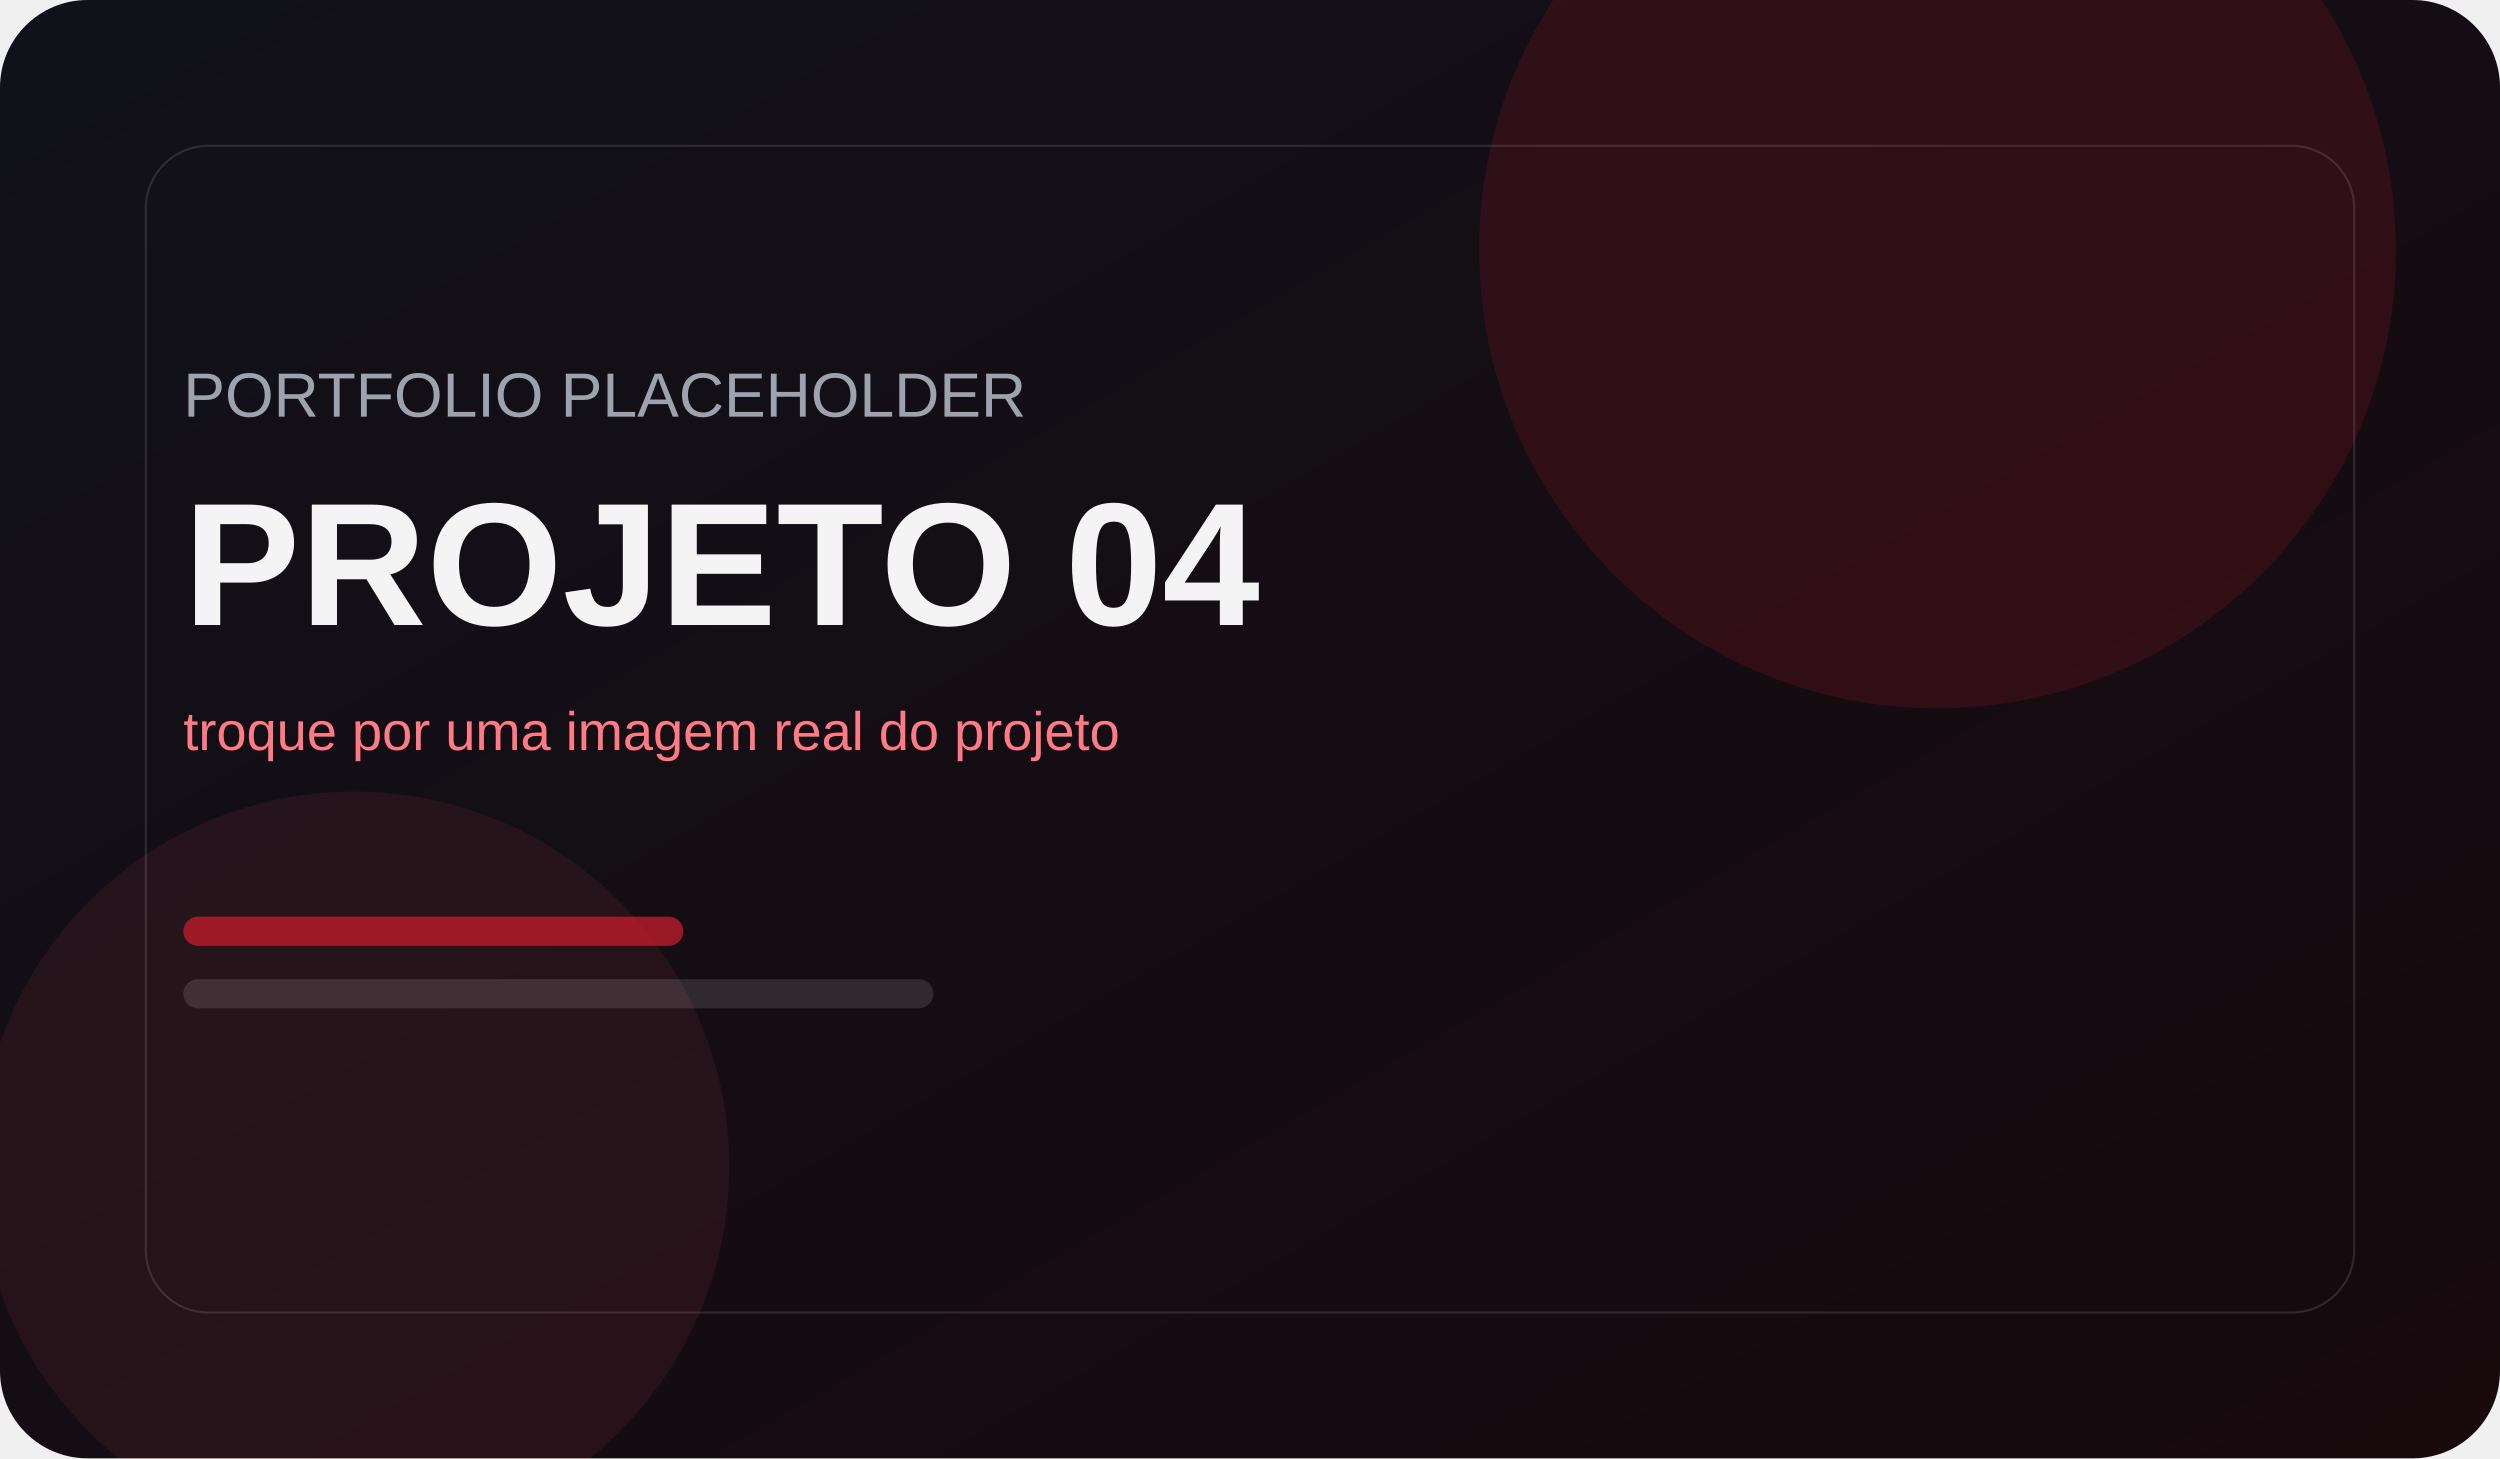
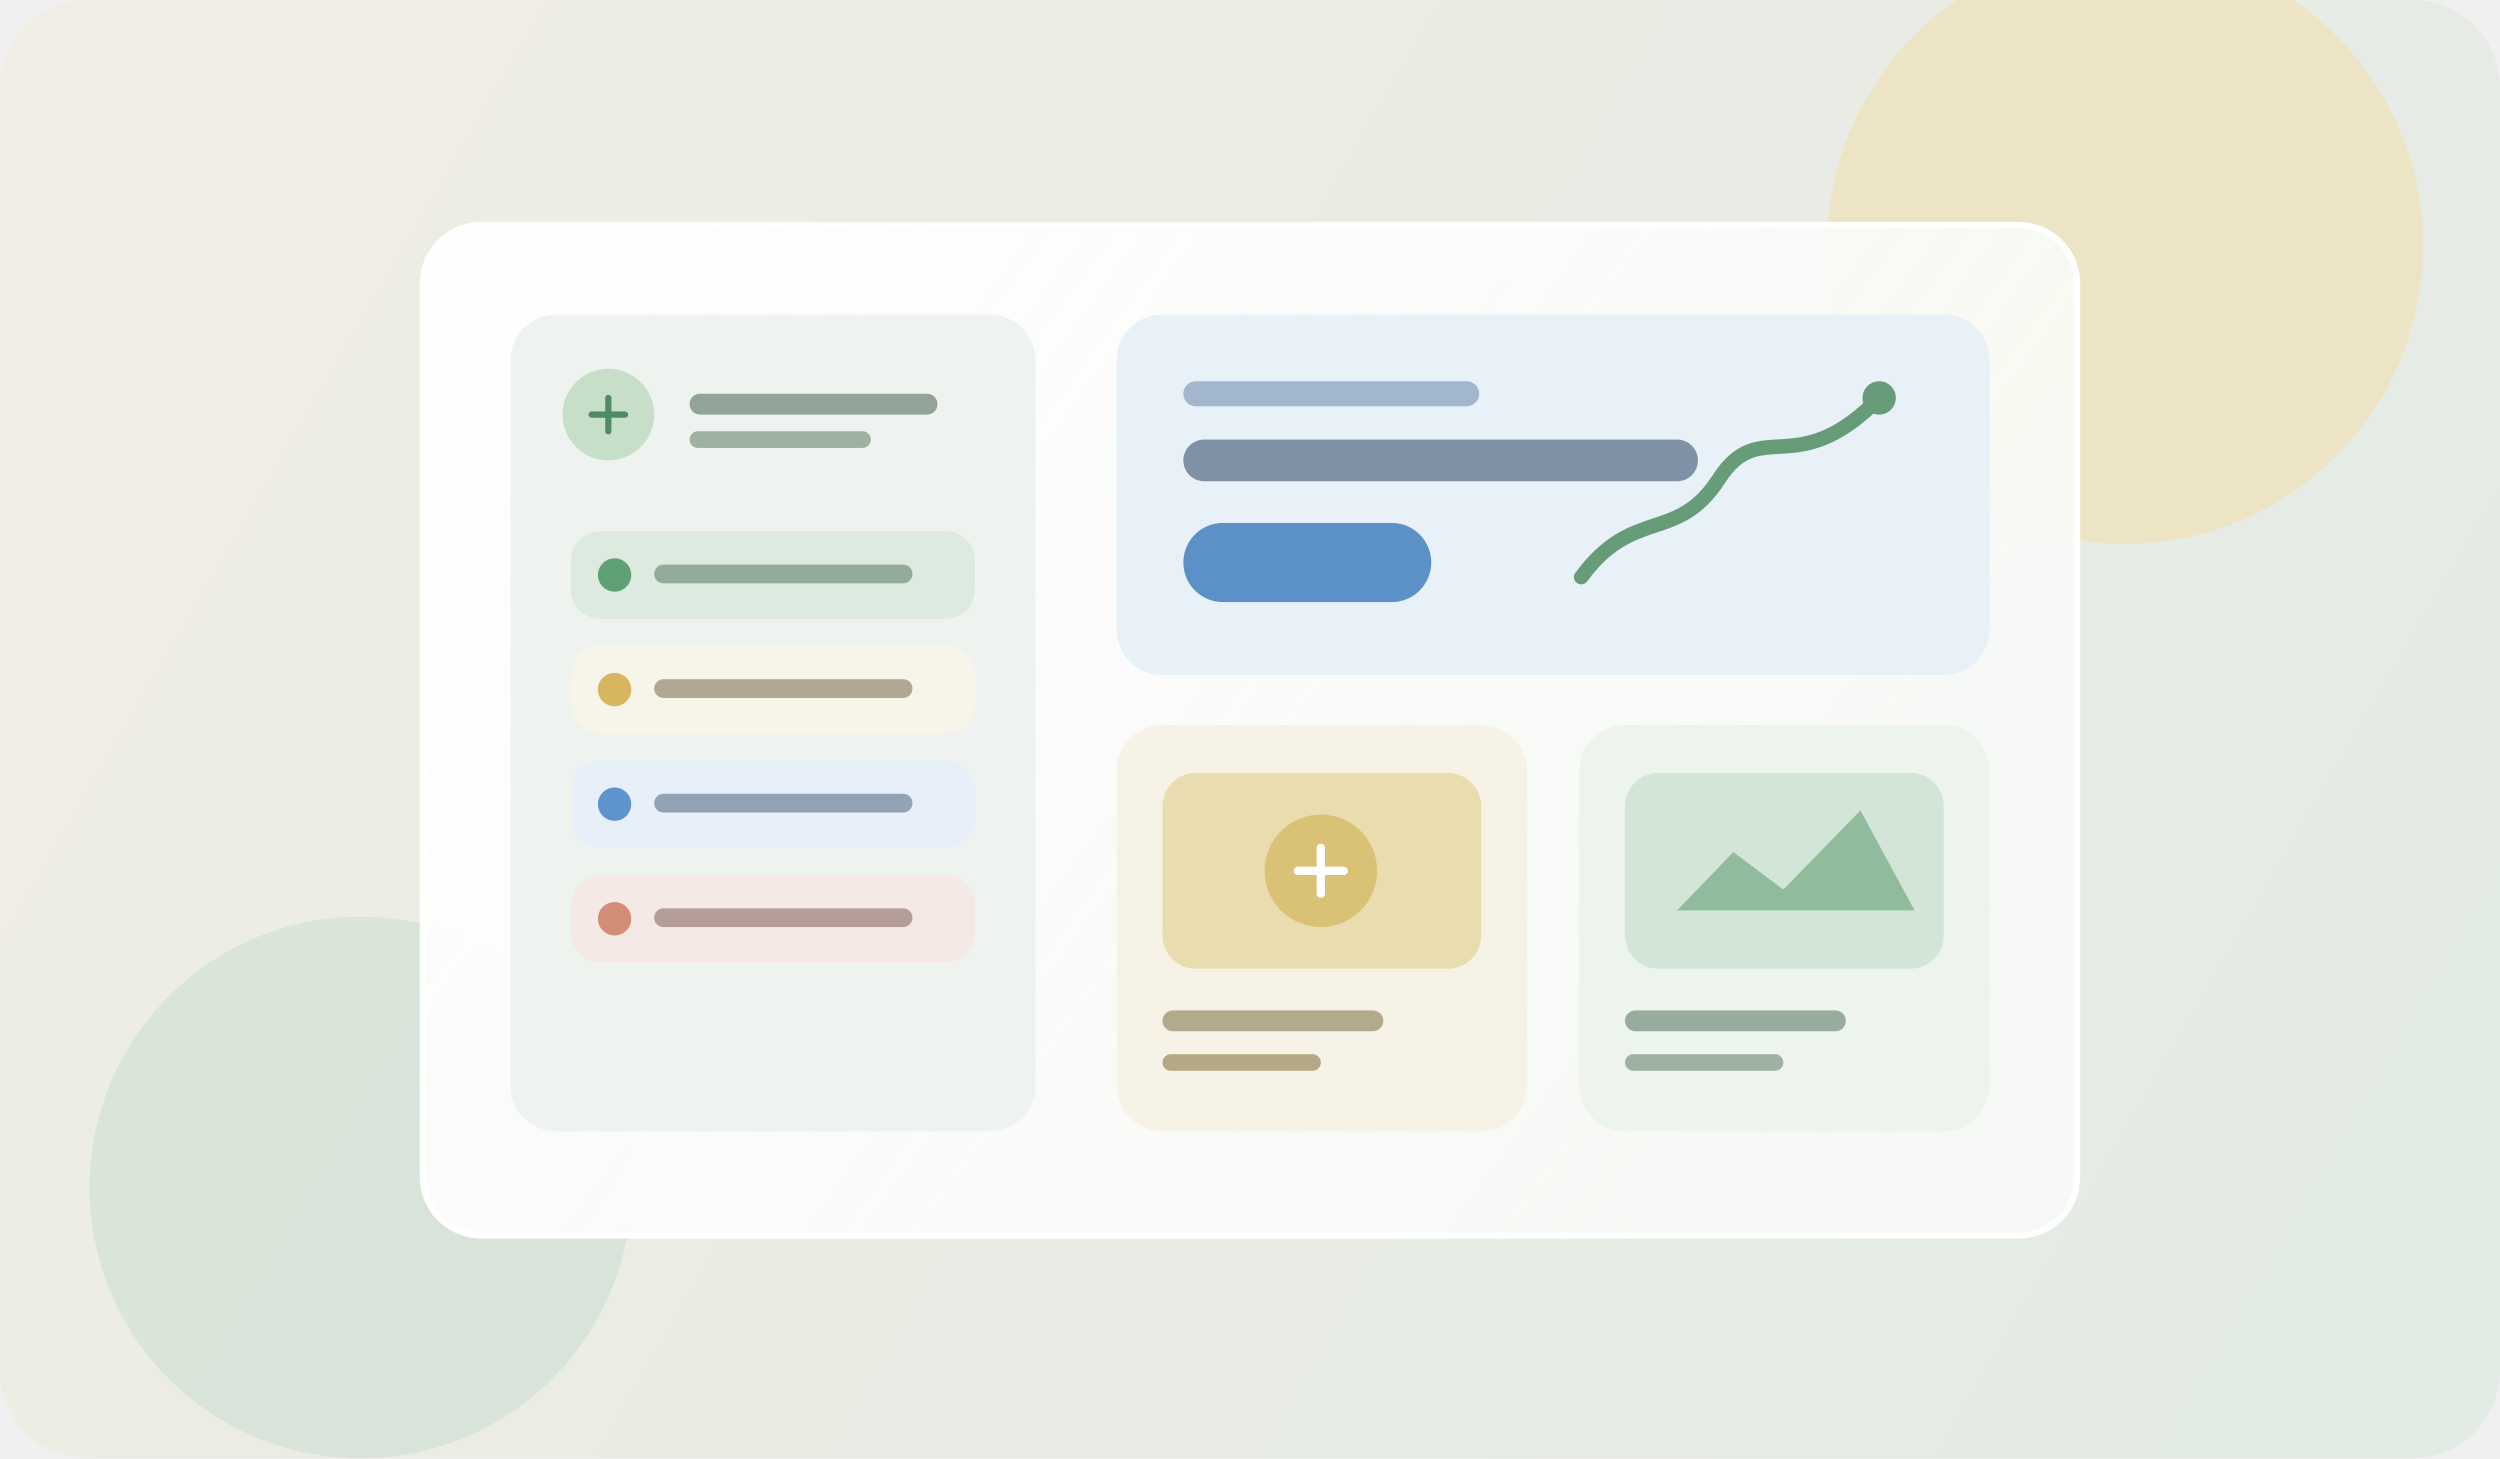
- <svg xmlns="http://www.w3.org/2000/svg" width="1200" height="700" viewBox="0 0 1200 700">
+ <svg xmlns="http://www.w3.org/2000/svg" viewBox="0 0 1200 700" fill="none">
  <defs>
-     <linearGradient id="g" x1="0" x2="1" y1="0" y2="1">
-       <stop stop-color="#11111a" />
-       <stop offset="1" stop-color="#18090d" />
+     <linearGradient id="bg" x1="78" y1="44" x2="1120" y2="650" gradientUnits="userSpaceOnUse">
+       <stop stop-color="#F0EDE4" />
+       <stop offset="1" stop-color="#E3EBE5" />
+     </linearGradient>
+     <linearGradient id="panel" x1="293" y1="125" x2="921" y2="585" gradientUnits="userSpaceOnUse">
+       <stop stop-color="#fff" stop-opacity=".96" />
+       <stop offset="1" stop-color="#F9FBF8" stop-opacity=".84" />
    </linearGradient>
  </defs>
-   <rect width="1200" height="700" rx="42" fill="url(#g)" />
-   <circle cx="930" cy="120" r="220" fill="#e11d2e" opacity=".14" />
-   <circle cx="170" cy="560" r="180" fill="#ff5969" opacity=".08" />
-   <rect x="70" y="70" width="1060" height="560" rx="30" fill="none" stroke="#ffffff" stroke-opacity=".12" />
-   <text x="88" y="200" font-family="Arial, sans-serif" font-size="30" fill="#9ca3af">PORTFOLIO PLACEHOLDER</text>
-   <text x="88" y="300" font-family="Arial, sans-serif" font-size="84" font-weight="700" fill="#f4f4f5">PROJETO 04</text>
-   <text x="88" y="360" font-family="Arial, sans-serif" font-size="26" fill="#ff7a85">troque por uma imagem real do projeto</text>
-   <rect x="88" y="440" width="240" height="14" rx="7" fill="#e11d2e" opacity=".65" />
-   <rect x="88" y="470" width="360" height="14" rx="7" fill="#ffffff" opacity=".12" />
+   <rect width="1200" height="700" rx="42" fill="url(#bg)" />
+   <circle cx="1020" cy="118" r="143" fill="#F0DFAF" fill-opacity=".6" />
+   <circle cx="173" cy="570" r="130" fill="#C8DED0" fill-opacity=".55" />
+   <rect x="203" y="108" width="794" height="485" rx="28" fill="url(#panel)" stroke="#fff" stroke-width="3" />
+   <rect x="245" y="151" width="252" height="392" rx="22" fill="#EEF3EF" />
+   <circle cx="292" cy="199" r="22" fill="#C7DEC9" />
+   <path d="M284 199h16m-8-8v16" stroke="#4E8C65" stroke-width="3" stroke-linecap="round" />
+   <rect x="331" y="189" width="119" height="10" rx="5" fill="#637B6B" fill-opacity=".66" />
+   <rect x="331" y="207" width="87" height="8" rx="4" fill="#9EB1A3" />
+   <rect x="274" y="255" width="194" height="42" rx="14" fill="#DCEADF" />
+   <circle cx="295" cy="276" r="8" fill="#60A075" />
+   <rect x="314" y="271" width="124" height="9" rx="4.5" fill="#6D8875" fill-opacity=".65" />
+   <rect x="274" y="310" width="194" height="42" rx="14" fill="#F7F4E9" />
+   <circle cx="295" cy="331" r="8" fill="#D7B65F" />
+   <rect x="314" y="326" width="124" height="9" rx="4.5" fill="#8A8062" fill-opacity=".65" />
+   <rect x="274" y="365" width="194" height="42" rx="14" fill="#E7EFF8" />
+   <circle cx="295" cy="386" r="8" fill="#5E94CE" />
+   <rect x="314" y="381" width="124" height="9" rx="4.5" fill="#667C94" fill-opacity=".65" />
+   <rect x="274" y="420" width="194" height="42" rx="14" fill="#F4E9E5" />
+   <circle cx="295" cy="441" r="8" fill="#D28E75" />
+   <rect x="314" y="436" width="124" height="9" rx="4.5" fill="#92776D" fill-opacity=".65" />
+   <rect x="536" y="151" width="419" height="173" rx="22" fill="#E8F0F8" />
+   <rect x="568" y="183" width="142" height="12" rx="6" fill="#7391B2" fill-opacity=".6" />
+   <rect x="568" y="211" width="247" height="20" rx="10" fill="#526982" fill-opacity=".7" />
+   <rect x="568" y="251" width="119" height="38" rx="19" fill="#5C91C7" />
+   <path d="M759 277c25-34 46-16 66-47s37 2 77-39" stroke="#679C78" stroke-width="7" stroke-linecap="round" />
+   <circle cx="902" cy="191" r="8" fill="#679C78" />
+   <rect x="536" y="348" width="197" height="195" rx="22" fill="#F6F2E6" />
+   <rect x="558" y="371" width="153" height="94" rx="16" fill="#E9DDAF" />
+   <circle cx="634" cy="418" r="27" fill="#D3B65D" fill-opacity=".7" />
+   <path d="M623 418h22m-11-11v22" stroke="#fff" stroke-width="4" stroke-linecap="round" />
+   <rect x="558" y="485" width="106" height="10" rx="5" fill="#897C58" fill-opacity=".62" />
+   <rect x="558" y="506" width="76" height="8" rx="4" fill="#B3A986" />
+   <rect x="758" y="348" width="197" height="195" rx="22" fill="#EDF4EE" />
+   <rect x="780" y="371" width="153" height="94" rx="16" fill="#D3E5D7" />
+   <path d="m805 437 27-28 24 18 37-38 26 48H805Z" fill="#74AA83" fill-opacity=".7" />
+   <rect x="780" y="485" width="106" height="10" rx="5" fill="#64806C" fill-opacity=".62" />
+   <rect x="780" y="506" width="76" height="8" rx="4" fill="#9EB2A3" />
</svg>
